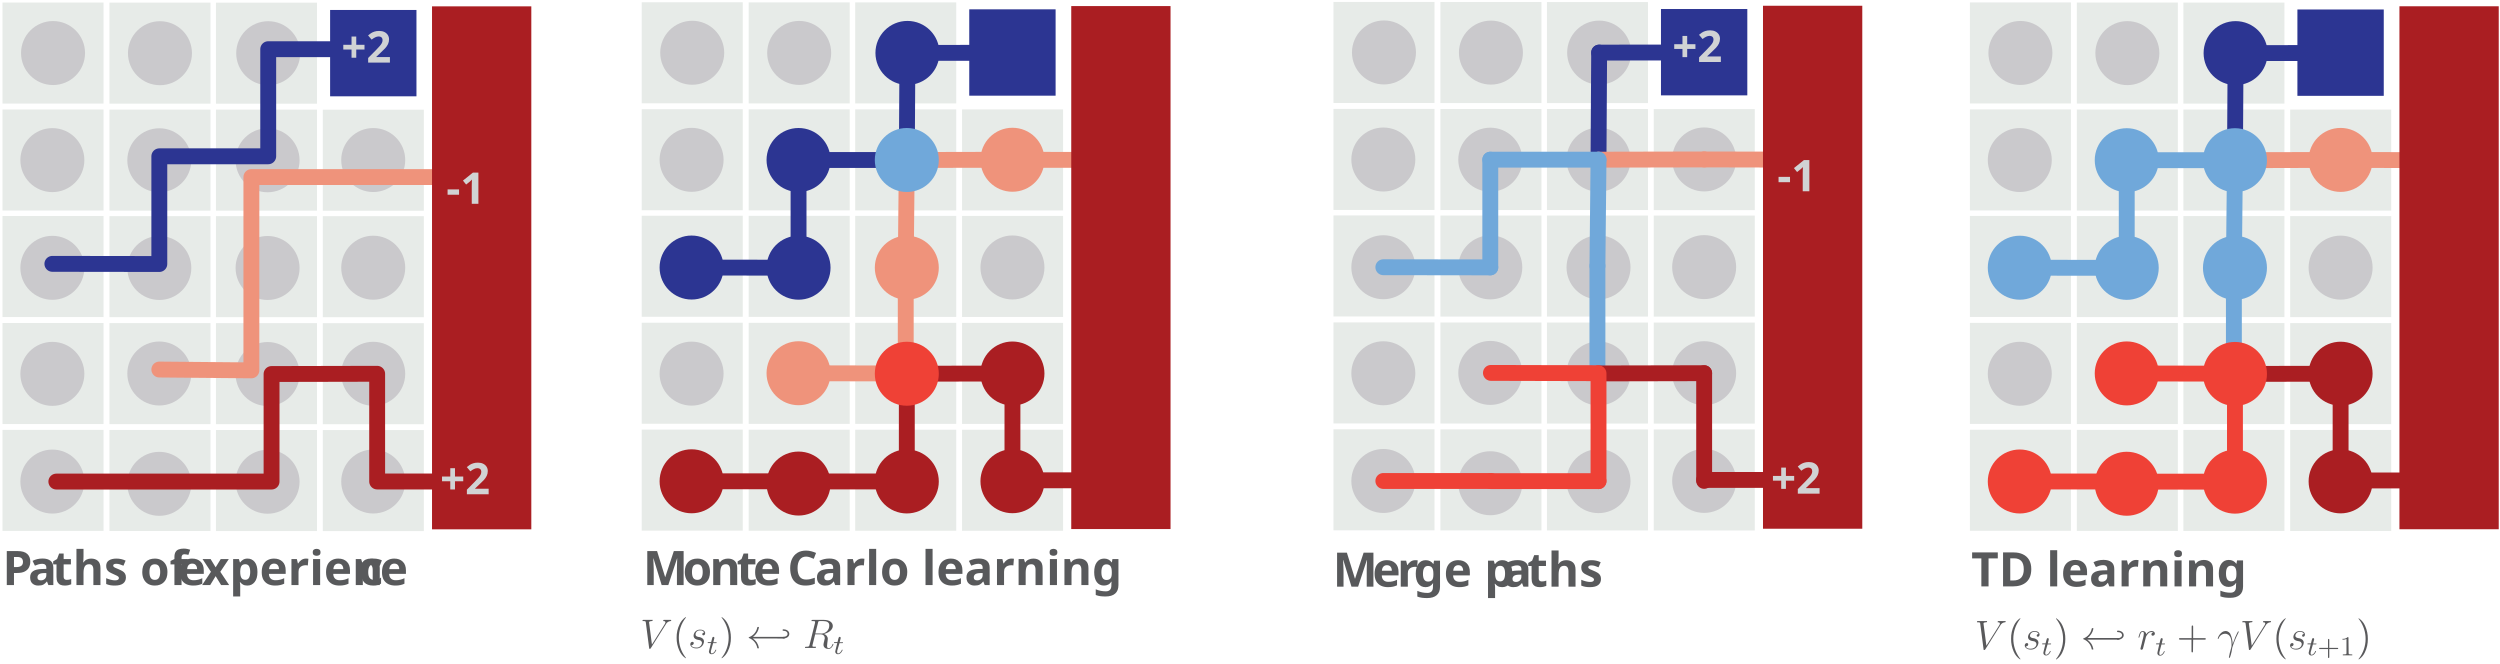
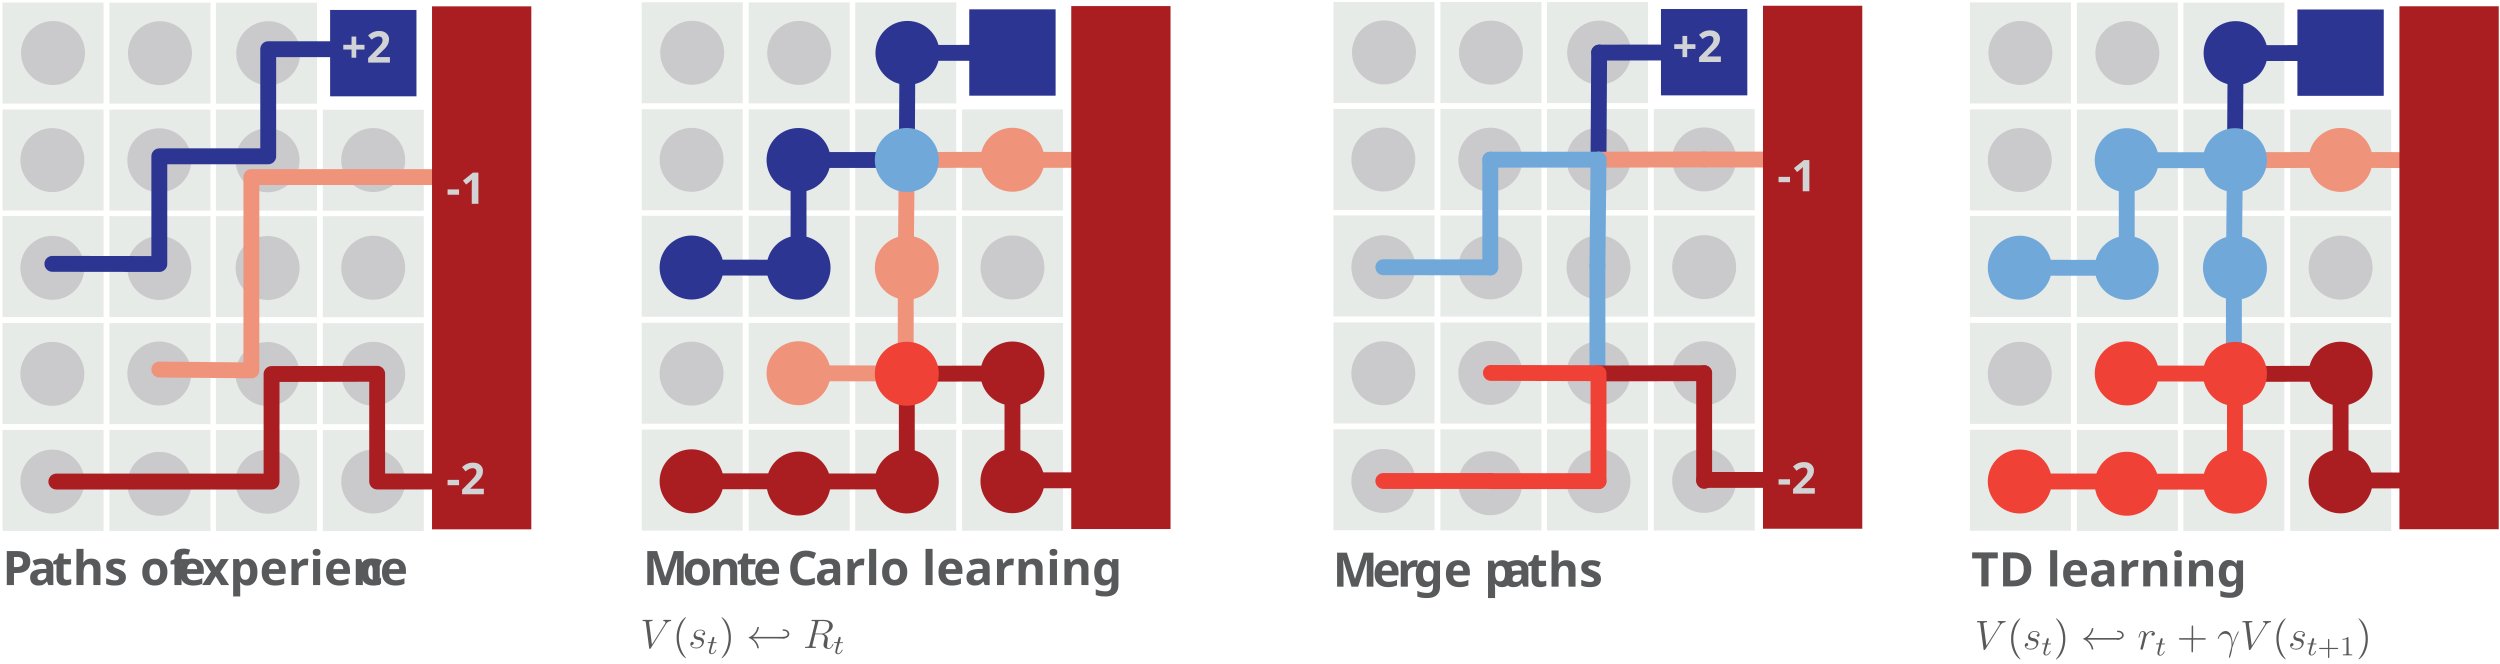
<svg xmlns="http://www.w3.org/2000/svg" id="Layer_1" data-name="Layer 1" viewBox="0 0 629.71 167.1">
  <defs>
    <style>.cls-1{fill:#2c3592;}.cls-2{fill:#e7ebe8;}.cls-3{fill:#cac9cc;}.cls-10,.cls-11,.cls-23,.cls-24,.cls-25,.cls-26,.cls-4,.cls-5,.cls-6,.cls-9{fill:none;stroke-width:4px;}.cls-4,.cls-9{stroke:#2c3592;}.cls-25,.cls-26,.cls-4,.cls-5,.cls-6{stroke-linecap:round;stroke-linejoin:round;}.cls-11,.cls-5{stroke:#aa1e22;}.cls-10,.cls-6{stroke:#ef937b;}.cls-7{fill:#aa1e22;}.cls-8{font-size:11px;fill:#d1d3d4;}.cls-15,.cls-8{font-family:MyriadPro-Semibold, Myriad Pro;font-weight:700;}.cls-10,.cls-11,.cls-23,.cls-24,.cls-9{stroke-miterlimit:10;}.cls-12{fill:#70a8da;}.cls-13{fill:#ef937b;}.cls-14{fill:#ef4136;}.cls-15{font-size:12px;fill:#58595b;}.cls-16{letter-spacing:-0.02em;}.cls-17{letter-spacing:-0.01em;}.cls-18{letter-spacing:-0.01em;}.cls-19{letter-spacing:-0.01em;}.cls-20{letter-spacing:0.01em;}.cls-21{letter-spacing:-0.01em;}.cls-22{fill:#59595b;}.cls-23,.cls-25{stroke:#70a8da;}.cls-24,.cls-26{stroke:#ef4136;}</style>
  </defs>
  <rect class="cls-1" x="83.15" y="2.51" width="21.75" height="21.75" />
  <rect class="cls-2" x="0.63" y="0.64" width="25.45" height="25.45" />
  <rect class="cls-2" x="27.57" y="0.66" width="25.45" height="25.45" />
  <rect class="cls-2" x="54.4" y="0.67" width="25.45" height="25.45" />
  <rect class="cls-2" x="0.63" y="27.58" width="25.45" height="25.45" />
  <rect class="cls-2" x="27.57" y="27.61" width="25.45" height="25.45" />
  <rect class="cls-2" x="54.4" y="27.61" width="25.45" height="25.45" />
  <rect class="cls-2" x="81.31" y="27.63" width="25.45" height="25.45" />
  <rect class="cls-2" x="0.63" y="54.41" width="25.45" height="25.45" />
  <rect class="cls-2" x="27.57" y="54.44" width="25.45" height="25.45" />
  <rect class="cls-2" x="54.4" y="54.44" width="25.45" height="25.45" />
  <rect class="cls-2" x="81.31" y="54.45" width="25.45" height="25.45" />
  <rect class="cls-2" x="0.63" y="81.36" width="25.45" height="25.45" />
  <rect class="cls-2" x="27.57" y="81.38" width="25.45" height="25.45" />
  <rect class="cls-2" x="54.4" y="81.39" width="25.45" height="25.45" />
  <rect class="cls-2" x="81.31" y="81.4" width="25.45" height="25.45" />
  <rect class="cls-2" x="0.63" y="108.28" width="25.45" height="25.45" />
  <rect class="cls-2" x="27.57" y="108.3" width="25.45" height="25.45" />
  <rect class="cls-2" x="54.4" y="108.31" width="25.45" height="25.45" />
  <rect class="cls-2" x="81.31" y="108.32" width="25.45" height="25.45" />
  <circle class="cls-3" cx="13.36" cy="13.36" r="8.06" />
  <circle class="cls-3" cx="40.29" cy="13.4" r="8.06" />
  <circle class="cls-3" cx="67.56" cy="13.4" r="8.06" />
  <circle class="cls-3" cx="13.19" cy="40.33" r="8.06" />
  <circle class="cls-3" cx="40.13" cy="40.37" r="8.06" />
  <circle class="cls-3" cx="67.4" cy="40.37" r="8.06" />
  <circle class="cls-3" cx="94.01" cy="40.31" r="8.06" />
  <circle class="cls-3" cx="13.19" cy="67.46" r="8.06" />
  <circle class="cls-3" cx="40.13" cy="67.5" r="8.06" />
  <circle class="cls-3" cx="67.4" cy="67.5" r="8.06" />
  <circle class="cls-3" cx="94.01" cy="67.43" r="8.06" />
  <circle class="cls-3" cx="13.19" cy="94.17" r="8.06" />
  <circle class="cls-3" cx="40.13" cy="94.08" r="8.06" />
  <circle class="cls-3" cx="67.4" cy="94.21" r="8.06" />
  <circle class="cls-3" cx="94.01" cy="94.15" r="8.06" />
  <circle class="cls-3" cx="13.19" cy="121.3" r="8.06" />
  <circle class="cls-3" cx="40.13" cy="121.87" r="8.06" />
  <circle class="cls-3" cx="67.4" cy="121.34" r="8.06" />
  <circle class="cls-3" cx="94.01" cy="121.28" r="8.06" />
  <polyline class="cls-4" points="94.03 12.39 67.56 12.39 67.56 39.37 40.13 39.37 40.13 66.5 13.19 66.46" />
  <polyline class="cls-5" points="14.19 121.3 68.4 121.3 68.4 94.21 95 94.15 95 121.28 122.33 121.28" />
  <polyline class="cls-6" points="40.13 93.08 63.32 93.29 63.32 44.6 121.33 44.6" />
  <rect class="cls-7" x="108.82" y="1.6" width="25.01" height="131.73" />
  <text class="cls-8" transform="translate(86 15.76)">+2</text>
  <text class="cls-8" transform="translate(112.41 51.33)">-1</text>
-   <text class="cls-8" transform="translate(110.87 124.5)">+2</text>
+   <text class="cls-8" transform="translate(112.41 124.5)">-2</text>
  <rect class="cls-2" x="161.64" y="0.57" width="25.45" height="25.45" />
  <rect class="cls-2" x="188.58" y="0.6" width="25.45" height="25.45" />
  <rect class="cls-2" x="215.41" y="0.6" width="25.45" height="25.45" />
  <rect class="cls-2" x="161.64" y="27.51" width="25.45" height="25.45" />
  <rect class="cls-2" x="188.58" y="27.54" width="25.45" height="25.45" />
  <rect class="cls-2" x="215.41" y="27.55" width="25.45" height="25.45" />
  <rect class="cls-2" x="242.32" y="27.56" width="25.45" height="25.45" />
  <rect class="cls-2" x="161.64" y="54.34" width="25.45" height="25.45" />
  <rect class="cls-2" x="188.58" y="54.37" width="25.45" height="25.45" />
  <rect class="cls-2" x="215.41" y="54.38" width="25.45" height="25.45" />
  <rect class="cls-2" x="242.32" y="54.39" width="25.45" height="25.45" />
  <rect class="cls-2" x="161.64" y="81.29" width="25.45" height="25.45" />
  <rect class="cls-2" x="188.58" y="81.32" width="25.45" height="25.45" />
  <rect class="cls-2" x="215.41" y="81.32" width="25.45" height="25.45" />
  <rect class="cls-2" x="242.32" y="81.33" width="25.45" height="25.45" />
  <rect class="cls-2" x="161.64" y="108.21" width="25.45" height="25.45" />
  <rect class="cls-2" x="188.58" y="108.24" width="25.45" height="25.45" />
  <rect class="cls-2" x="215.41" y="108.24" width="25.45" height="25.45" />
  <rect class="cls-2" x="242.32" y="108.25" width="25.45" height="25.45" />
  <circle class="cls-3" cx="174.36" cy="13.29" r="8.06" />
  <circle class="cls-3" cx="201.3" cy="13.33" r="8.06" />
  <circle class="cls-3" cx="174.2" cy="40.26" r="8.06" />
  <circle class="cls-3" cx="255.02" cy="67.37" r="8.06" />
  <circle class="cls-3" cx="174.2" cy="94.11" r="8.06" />
  <line class="cls-9" x1="174.2" y1="67.39" x2="201.14" y2="67.43" />
  <line class="cls-9" x1="201.14" y1="40.3" x2="201.14" y2="67.43" />
  <line class="cls-9" x1="228.41" y1="40.3" x2="201.14" y2="40.3" />
  <line class="cls-9" x1="228.57" y1="13.33" x2="228.41" y2="40.3" />
  <line class="cls-9" x1="255.04" y1="13.29" x2="228.57" y2="13.33" />
  <line class="cls-10" x1="201.3" y1="94.01" x2="228.14" y2="94.08" />
  <line class="cls-10" x1="228.14" y1="67.07" x2="228.14" y2="94.08" />
  <line class="cls-10" x1="228.41" y1="40.3" x2="228.14" y2="67.07" />
  <line class="cls-10" x1="255.04" y1="40.24" x2="228.41" y2="40.3" />
  <line class="cls-10" x1="282.34" y1="40.3" x2="255.02" y2="40.24" />
  <line class="cls-11" x1="174.2" y1="121.23" x2="201.3" y2="121.23" />
  <line class="cls-11" x1="228.41" y1="121.27" x2="201.3" y2="121.27" />
  <line class="cls-11" x1="282.34" y1="120.98" x2="255.02" y2="120.98" />
  <circle class="cls-1" cx="228.57" cy="13.33" r="8.06" />
  <circle class="cls-1" cx="201.14" cy="40.3" r="8.06" />
  <circle class="cls-12" cx="228.41" cy="40.3" r="8.06" />
  <circle class="cls-13" cx="255.02" cy="40.24" r="8.06" />
  <circle class="cls-1" cx="174.2" cy="67.39" r="8.06" />
  <circle class="cls-1" cx="201.14" cy="67.43" r="8.06" />
  <circle class="cls-13" cx="228.41" cy="67.43" r="8.06" />
  <circle class="cls-13" cx="201.14" cy="94.01" r="8.06" />
  <circle class="cls-7" cx="174.2" cy="121.23" r="8.06" />
  <circle class="cls-7" cx="201.14" cy="121.8" r="8.06" />
  <rect class="cls-7" x="269.83" y="1.53" width="25.01" height="131.73" />
  <line class="cls-11" x1="228.41" y1="121.27" x2="228.41" y2="94.14" />
  <line class="cls-11" x1="255.02" y1="94.08" x2="228.41" y2="94.14" />
  <line class="cls-11" x1="255.02" y1="121.21" x2="255.02" y2="94.08" />
  <circle class="cls-7" cx="255.02" cy="94.08" r="8.06" />
  <circle class="cls-14" cx="228.41" cy="94.14" r="8.06" />
  <circle class="cls-7" cx="228.41" cy="121.27" r="8.06" />
  <circle class="cls-7" cx="255.02" cy="121.21" r="8.06" />
  <rect class="cls-1" x="244.14" y="2.35" width="21.75" height="21.75" />
  <text class="cls-15" transform="translate(0.63 147.37)">
    <tspan class="cls-16">P</tspan>
    <tspan class="cls-17" x="6.46" y="0">a</tspan>
    <tspan x="12.48" y="0">ths of </tspan>
    <tspan class="cls-18" x="44.12" y="0">e</tspan>
    <tspan x="50.22" y="0">xperien</tspan>
    <tspan class="cls-19" x="89.76" y="0">c</tspan>
    <tspan x="95.04" y="0">e</tspan>
  </text>
  <text class="cls-15" transform="translate(161.96 147.37)">
    <tspan class="cls-20">M</tspan>
    <tspan x="9.98" y="0">o</tspan>
    <tspan class="cls-21" x="16.75" y="0">n</tspan>
    <tspan class="cls-17" x="23.56" y="0">t</tspan>
    <tspan x="27.7" y="0">e </tspan>
    <tspan class="cls-19" x="36.37" y="0">C</tspan>
    <tspan x="43.32" y="0">arlo learning</tspan>
  </text>
  <text class="cls-15" transform="translate(335.71 147.77)">
    <tspan class="cls-20">M</tspan>
    <tspan x="9.98" y="0">e</tspan>
    <tspan class="cls-18" x="16.18" y="0">r</tspan>
    <tspan x="20.35" y="0">ge p</tspan>
    <tspan class="cls-17" x="42.92" y="0">a</tspan>
    <tspan x="48.95" y="0">ths</tspan>
  </text>
  <g id="page1">
    <path id="g2-86" class="cls-22" d="M167.69,157.29a1.46,1.46,0,0,1,1.2-.85c.1,0,.18,0,.18-.2a.1.1,0,0,0-.11-.1l-.82,0-.9,0c-.08,0-.18,0-.18.19s.09.11.13.11c.38,0,.42.22.42.34a1,1,0,0,1-.15.4l-3.25,5.16-.72-5.58c0-.3.53-.32.65-.32s.25,0,.25-.2-.12-.1-.15-.1l-.56,0h-.58c-.75,0-1.06,0-1.07,0s-.19,0-.19.18.07.12.24.12c.53,0,.56.09.59.35l.83,6.38c0,.22,0,.25.17.25s.18,0,.28-.19Z" />
    <path id="g3-40" class="cls-22" d="M172.78,165.72s0-.05-.17-.23a8.11,8.11,0,0,1,.07-9.82c.1-.09.1-.11.1-.14a.09.09,0,0,0-.09-.09,4.36,4.36,0,0,0-1.49,1.76,7.39,7.39,0,0,0-.77,3.43,7.63,7.63,0,0,0,.69,3.26,4.35,4.35,0,0,0,1.57,1.91A.08.08,0,0,0,172.78,165.72Z" />
    <path id="g2-115" class="cls-22" d="M175.7,161.14l.52.1a.76.76,0,0,1,.6.7,1.31,1.31,0,0,1-1.49,1.16c-.22,0-1,0-1.2-.6a.53.53,0,0,0,.62-.49.32.32,0,0,0-.35-.34c-.23,0-.53.18-.53.65s.62,1,1.45,1a1.85,1.85,0,0,0,2-1.7,1,1,0,0,0-.33-.77,1.91,1.91,0,0,0-1.07-.42c-.28-.06-.72-.15-.72-.62a1,1,0,0,1,1.17-1,.91.91,0,0,1,1,.54.43.43,0,0,0-.48.4.28.28,0,0,0,.29.28c.15,0,.44-.11.44-.55s-.4-.88-1.2-.88a1.59,1.59,0,0,0-1.72,1.49C174.7,160.92,175.47,161.08,175.7,161.14Z" />
    <path id="g1-116" class="cls-22" d="M179.62,162h.68c.13,0,.21,0,.21-.13s-.09-.1-.2-.1h-.63l.25-1a.86.86,0,0,0,0-.15.21.21,0,0,0-.22-.21c-.24,0-.29.18-.36.49l-.22.84h-.66c-.13,0-.22,0-.22.14s.09.09.21.09h.62l-.41,1.66a2.63,2.63,0,0,0-.11.51.66.66,0,0,0,.71.65c.73,0,1.15-1,1.15-1.06a.09.09,0,0,0-.1-.09c-.07,0-.08,0-.13.13-.14.33-.48.82-.9.82-.15,0-.23-.09-.23-.32a1.21,1.21,0,0,1,0-.3Z" />
    <path id="g3-41" class="cls-22" d="M184.1,160.63a7.7,7.7,0,0,0-.69-3.27,4.49,4.49,0,0,0-1.57-1.92.09.09,0,0,0-.09.09s0,.05.17.23a8.11,8.11,0,0,1-.07,9.82c-.1.09-.1.11-.1.14a.08.08,0,0,0,.09.08,4.36,4.36,0,0,0,1.49-1.76A7.39,7.39,0,0,0,184.1,160.63Z" />
    <path id="g0-32" class="cls-22" d="M197.37,160.83c.19,0,.38,0,.38-.21s-.19-.21-.38-.21h-7.69a4,4,0,0,0,.94-1,3.6,3.6,0,0,0,.54-1.38c0-.12-.12-.12-.2-.12s-.19,0-.23.2a3.23,3.23,0,0,1-2,2.36c-.11.05-.15.07-.15.14s.05.09.15.13a3.27,3.27,0,0,1,2,2.41c0,.13,0,.16.22.16s.2,0,.2-.12a3.65,3.65,0,0,0-.52-1.37,4,4,0,0,0-1-1Z" />
    <path id="g2-45" class="cls-22" d="M198.81,159.67c0-.83-.89-1.16-1.44-1.16-.08,0-.25,0-.25.19s.17.19.26.19c.68,0,1,.38,1,.77s-.32.73-1.09.77a.2.2,0,0,0-.21.19c0,.17.17.2.25.2C198,160.82,198.81,160.45,198.81,159.67Z" />
    <path id="g2-82" class="cls-22" d="M206.05,156.84c.09-.38.13-.4.54-.4h.74c.89,0,1.55.27,1.55,1.07a2,2,0,0,1-2.34,2.05h-1.17Zm1.44,2.85c1.28-.28,2.28-1.11,2.28-2s-.81-1.55-2.25-1.55h-2.81c-.2,0-.3,0-.3.19s.08.11.27.11c.62,0,.62.08.62.19a.86.86,0,0,1,0,.24l-1.39,5.57c-.1.36-.12.47-.83.47-.24,0-.31,0-.31.19s.11.11.14.11l.6,0h1.22l.59,0c.09,0,.2,0,.2-.2s-.09-.1-.25-.1c-.63,0-.63-.09-.63-.19a.81.81,0,0,1,0-.17l.69-2.78h1.25c1,0,1.17.62,1.17,1a5.28,5.28,0,0,1-.18.83,3.58,3.58,0,0,0-.15.79c0,.73.6,1.07,1.3,1.07s1.2-1,1.2-1.17-.05-.1-.12-.1-.1.06-.12.15c-.25.73-.67.92-.93.92s-.43-.12-.43-.58c0-.25.13-1.19.14-1.25a3.37,3.37,0,0,0,.05-.5A1.27,1.27,0,0,0,207.49,159.69Z" />
    <path id="g1-116-2" data-name="g1-116" class="cls-22" d="M211.45,162h.68c.13,0,.21,0,.21-.13s-.09-.1-.21-.1h-.63l.25-1a.59.59,0,0,0,0-.15.21.21,0,0,0-.23-.21c-.23,0-.28.18-.36.49l-.21.84h-.66c-.13,0-.22,0-.22.14s.09.09.2.09h.62l-.41,1.66a3.45,3.45,0,0,0-.1.51.66.66,0,0,0,.7.65c.74,0,1.16-1,1.16-1.06a.09.09,0,0,0-.1-.09c-.08,0-.09,0-.13.13-.14.33-.49.82-.91.82-.14,0-.23-.09-.23-.32a.85.85,0,0,1,0-.3Z" />
  </g>
  <rect class="cls-2" x="496.19" y="0.61" width="25.45" height="25.45" />
  <rect class="cls-2" x="523.12" y="0.64" width="25.45" height="25.45" />
  <rect class="cls-2" x="549.96" y="0.65" width="25.45" height="25.45" />
  <rect class="cls-2" x="496.19" y="27.56" width="25.45" height="25.45" />
  <rect class="cls-2" x="523.12" y="27.59" width="25.45" height="25.45" />
  <rect class="cls-2" x="549.96" y="27.59" width="25.45" height="25.45" />
  <rect class="cls-2" x="576.86" y="27.6" width="25.45" height="25.45" />
  <rect class="cls-2" x="496.19" y="54.39" width="25.45" height="25.45" />
  <rect class="cls-2" x="523.12" y="54.42" width="25.45" height="25.45" />
  <rect class="cls-2" x="549.96" y="54.42" width="25.45" height="25.45" />
  <rect class="cls-2" x="576.86" y="54.43" width="25.45" height="25.45" />
  <rect class="cls-2" x="496.19" y="81.33" width="25.45" height="25.45" />
  <rect class="cls-2" x="523.12" y="81.36" width="25.45" height="25.45" />
  <rect class="cls-2" x="549.96" y="81.37" width="25.45" height="25.45" />
  <rect class="cls-2" x="576.86" y="81.38" width="25.45" height="25.45" />
  <rect class="cls-2" x="496.19" y="108.25" width="25.45" height="25.45" />
  <rect class="cls-2" x="523.12" y="108.28" width="25.45" height="25.45" />
  <rect class="cls-2" x="549.96" y="108.29" width="25.45" height="25.45" />
  <rect class="cls-2" x="576.86" y="108.3" width="25.45" height="25.45" />
  <circle class="cls-3" cx="508.91" cy="13.34" r="8.06" />
  <circle class="cls-3" cx="535.85" cy="13.38" r="8.06" />
  <circle class="cls-3" cx="508.75" cy="40.31" r="8.06" />
  <circle class="cls-3" cx="589.56" cy="67.41" r="8.06" />
  <circle class="cls-3" cx="508.75" cy="94.15" r="8.06" />
  <line class="cls-23" x1="508.75" y1="67.43" x2="535.69" y2="67.47" />
  <line class="cls-23" x1="535.69" y1="40.35" x2="535.69" y2="67.47" />
  <line class="cls-23" x1="562.95" y1="40.35" x2="535.69" y2="40.35" />
  <line class="cls-9" x1="563.11" y1="13.38" x2="562.95" y2="40.35" />
  <line class="cls-9" x1="589.59" y1="13.34" x2="563.11" y2="13.38" />
  <line class="cls-24" x1="535.85" y1="94.06" x2="562.68" y2="94.13" />
  <line class="cls-23" x1="562.68" y1="67.11" x2="562.68" y2="94.13" />
  <line class="cls-23" x1="562.95" y1="40.35" x2="562.68" y2="67.11" />
  <line class="cls-10" x1="589.59" y1="40.28" x2="562.95" y2="40.35" />
  <line class="cls-10" x1="616.88" y1="40.35" x2="589.56" y2="40.28" />
  <line class="cls-24" x1="508.75" y1="121.28" x2="535.85" y2="121.28" />
  <line class="cls-24" x1="562.95" y1="121.32" x2="535.85" y2="121.32" />
  <line class="cls-11" x1="616.88" y1="121.02" x2="589.56" y2="121.02" />
  <circle class="cls-1" cx="563.11" cy="13.38" r="8.06" />
  <circle class="cls-12" cx="535.69" cy="40.35" r="8.06" />
  <circle class="cls-12" cx="562.95" cy="40.35" r="8.06" />
  <circle class="cls-13" cx="589.56" cy="40.28" r="8.06" />
  <circle class="cls-12" cx="508.75" cy="67.43" r="8.06" />
  <circle class="cls-12" cx="535.69" cy="67.47" r="8.06" />
  <circle class="cls-12" cx="562.95" cy="67.47" r="8.06" />
  <circle class="cls-14" cx="535.69" cy="94.06" r="8.06" />
  <circle class="cls-14" cx="508.75" cy="121.28" r="8.06" />
  <circle class="cls-14" cx="535.69" cy="121.85" r="8.06" />
  <rect class="cls-7" x="604.38" y="1.58" width="25.01" height="131.73" />
  <line class="cls-24" x1="562.95" y1="121.32" x2="562.95" y2="94.19" />
  <line class="cls-11" x1="589.56" y1="94.13" x2="562.95" y2="94.19" />
  <line class="cls-11" x1="589.56" y1="121.25" x2="589.56" y2="94.13" />
  <circle class="cls-7" cx="589.56" cy="94.13" r="8.06" />
  <circle class="cls-14" cx="562.95" cy="94.19" r="8.06" />
  <circle class="cls-14" cx="562.95" cy="121.32" r="8.06" />
  <circle class="cls-7" cx="589.56" cy="121.25" r="8.06" />
  <rect class="cls-1" x="578.68" y="2.39" width="21.75" height="21.75" />
  <text class="cls-15" transform="translate(496.51 147.71)">TD learning</text>
  <g id="page1-2" data-name="page1">
    <path id="g2-86-2" data-name="g2-86" class="cls-22" d="M503.81,157.59a1.47,1.47,0,0,1,1.2-.85c.11,0,.19,0,.19-.2a.1.1,0,0,0-.11-.1l-.82,0-.9,0c-.08,0-.19,0-.19.2s.1.1.14.1c.38,0,.42.22.42.34a.94.94,0,0,1-.15.4l-3.25,5.16-.73-5.58c0-.3.54-.32.65-.32s.25,0,.25-.2-.11-.1-.14-.1l-.56,0h-.58c-.76,0-1.07,0-1.08,0s-.18,0-.18.19.07.11.23.11c.53,0,.56.09.59.35l.83,6.39c0,.21,0,.24.18.24s.17,0,.28-.19Z" />
    <path id="g4-40" class="cls-22" d="M508.91,166s0-.05-.18-.23a8.15,8.15,0,0,1,.07-9.82c.11-.09.11-.11.11-.14s-.05-.08-.1-.08a4.36,4.36,0,0,0-1.49,1.76,7.44,7.44,0,0,0-.76,3.42,7.61,7.61,0,0,0,.68,3.26,4.42,4.42,0,0,0,1.57,1.91C508.86,166.1,508.91,166.08,508.91,166Z" />
    <path id="g2-115-2" data-name="g2-115" class="cls-22" d="M511.83,161.44l.52.1a.77.77,0,0,1,.6.7c0,.33-.29,1.16-1.49,1.16-.22,0-1,0-1.2-.6a.52.52,0,0,0,.62-.49.32.32,0,0,0-.35-.33c-.23,0-.53.17-.53.64s.62,1,1.45,1a1.85,1.85,0,0,0,2-1.7,1,1,0,0,0-.34-.77,1.84,1.84,0,0,0-1.06-.42c-.28-.06-.73-.15-.73-.62a1.05,1.05,0,0,1,1.17-.95.94.94,0,0,1,1,.54.43.43,0,0,0-.48.4.28.28,0,0,0,.29.28c.14,0,.43-.11.43-.55s-.39-.88-1.2-.88a1.59,1.59,0,0,0-1.71,1.49C510.83,161.22,511.59,161.39,511.83,161.44Z" />
    <path id="g1-116-3" data-name="g1-116" class="cls-22" d="M515.75,162.31h.68c.13,0,.21,0,.21-.13s-.09-.09-.21-.09h-.63l.25-1a.59.59,0,0,0,0-.15.21.21,0,0,0-.23-.21c-.23,0-.28.18-.36.49l-.21.85h-.66c-.13,0-.22,0-.22.13s.09.09.2.09h.63l-.42,1.66a3.45,3.45,0,0,0-.1.51.66.66,0,0,0,.7.65c.74,0,1.16-1,1.16-1.06a.09.09,0,0,0-.1-.09c-.08,0-.09,0-.13.13-.14.34-.49.83-.91.83-.14,0-.23-.1-.23-.33a1.17,1.17,0,0,1,0-.3Z" />
    <path id="g4-41" class="cls-22" d="M520.22,160.93a7.67,7.67,0,0,0-.68-3.27,4.42,4.42,0,0,0-1.57-1.91c-.05,0-.1,0-.1.08s0,0,.18.23a8.15,8.15,0,0,1-.07,9.82c-.11.09-.11.11-.11.14s0,.08.1.08a4.37,4.37,0,0,0,1.49-1.75A7.59,7.59,0,0,0,520.22,160.93Z" />
    <path id="g0-32-2" data-name="g0-32" class="cls-22" d="M533.5,161.13c.19,0,.37,0,.37-.21s-.18-.21-.37-.21h-7.69a3.71,3.71,0,0,0,.93-1,3.47,3.47,0,0,0,.55-1.38c0-.12-.12-.12-.21-.12s-.18,0-.22.21a3.27,3.27,0,0,1-2,2.36c-.12,0-.16.06-.16.13s.05.09.16.13a3.29,3.29,0,0,1,2,2.42c0,.12,0,.15.21.15s.21,0,.21-.12a3.63,3.63,0,0,0-.53-1.37,3.78,3.78,0,0,0-1-1Z" />
    <path id="g2-45-2" data-name="g2-45" class="cls-22" d="M534.93,160c0-.83-.89-1.16-1.43-1.16-.09,0-.25,0-.25.2s.16.18.26.18c.68,0,1,.39,1,.77s-.32.73-1.1.77a.2.2,0,0,0-.2.19c0,.18.16.2.25.2C534.09,161.12,534.93,160.75,534.93,160Z" />
    <path id="g2-114" class="cls-22" d="M542.39,159.28a.53.53,0,0,0-.48.51.31.31,0,0,0,.34.33.54.54,0,0,0,.53-.56c0-.33-.33-.62-.84-.62a1.61,1.61,0,0,0-1.33.82.89.89,0,0,0-.9-.82.84.84,0,0,0-.73.54,5,5,0,0,0-.33,1.05.1.1,0,0,0,.11.09c.08,0,.09,0,.16-.25.15-.62.35-1.22.76-1.22.25,0,.32.18.32.48a6,6,0,0,1-.17,1l-.29,1.12c0,.19-.16.66-.21.85s-.19.75-.19.8a.26.26,0,0,0,.27.26.39.39,0,0,0,.37-.28c0-.08.42-1.64.48-1.88s.11-.45.17-.67.08-.31.11-.45a3,3,0,0,1,.57-.83,1.18,1.18,0,0,1,.82-.35A.75.75,0,0,1,542.39,159.28Z" />
    <path id="g1-116-4" data-name="g1-116" class="cls-22" d="M544.44,162.31h.68c.13,0,.21,0,.21-.13s-.09-.09-.21-.09h-.62l.24-1a.59.59,0,0,0,0-.15.21.21,0,0,0-.23-.21c-.23,0-.28.18-.36.49l-.21.85h-.66c-.13,0-.22,0-.22.13s.09.09.2.09h.63L543.5,164a3.45,3.45,0,0,0-.1.51.66.66,0,0,0,.7.65c.74,0,1.16-1,1.16-1.06a.09.09,0,0,0-.1-.09c-.08,0-.09,0-.13.13-.14.34-.49.83-.91.83-.14,0-.22-.1-.22-.33a1.21,1.21,0,0,1,0-.3Z" />
    <path id="g4-43" class="cls-22" d="M552.42,161.12h2.86c.14,0,.33,0,.33-.19s-.18-.2-.33-.2h-2.86v-2.85c0-.15,0-.33-.18-.33s-.2.17-.2.33v2.85h-2.86c-.14,0-.33,0-.33.19s.18.2.33.2H552V164c0,.15,0,.33.19.33s.19-.17.19-.33Z" />
    <path id="g2-13" class="cls-22" d="M562.36,162.24a5.85,5.85,0,0,0-.44-2.23,1.41,1.41,0,0,0-1.31-1.07c-1.28,0-2,1.63-2,1.9,0,.09.07.09.11.09s.09,0,.14-.15a1.73,1.73,0,0,1,1.59-1.15c1.44,0,1.65,1.6,1.65,2.63a2.83,2.83,0,0,1-.14,1.07,16.52,16.52,0,0,0-.53,2.22c0,.08,0,.17.11.17s.25-.34.36-.75a10.82,10.82,0,0,0,.36-1.78,22.24,22.24,0,0,1,1.44-3.58c.08-.17.22-.45.22-.48a.09.09,0,0,0-.1-.08s-.08,0-.1,0-.38.72-.69,1.43C562.91,160.87,562.7,161.33,562.36,162.24Z" />
    <path id="g2-86-3" data-name="g2-86" class="cls-22" d="M570.65,157.59a1.46,1.46,0,0,1,1.2-.85c.1,0,.19,0,.19-.2,0,0,0-.1-.12-.1l-.82,0-.9,0c-.08,0-.18,0-.18.2s.09.1.13.1c.39,0,.43.22.43.34a.91.91,0,0,1-.16.4l-3.25,5.16-.72-5.58c0-.3.54-.32.65-.32s.25,0,.25-.2-.12-.1-.15-.1l-.56,0h-.58c-.75,0-1.06,0-1.07,0s-.19,0-.19.19.07.11.24.11c.53,0,.56.09.59.35l.83,6.39c0,.21,0,.24.17.24s.18,0,.28-.19Z" />
    <path id="g4-40-2" data-name="g4-40" class="cls-22" d="M575.74,166s0-.05-.17-.23a8.11,8.11,0,0,1,.07-9.82c.1-.09.1-.11.1-.14a.08.08,0,0,0-.09-.08,4.36,4.36,0,0,0-1.49,1.76,7.32,7.32,0,0,0-.77,3.42,7.63,7.63,0,0,0,.69,3.26,4.42,4.42,0,0,0,1.57,1.91A.08.08,0,0,0,575.74,166Z" />
    <path id="g2-115-3" data-name="g2-115" class="cls-22" d="M578.67,161.44l.51.1a.76.76,0,0,1,.6.7c0,.33-.29,1.16-1.49,1.16-.21,0-1,0-1.2-.6a.52.52,0,0,0,.62-.49.31.31,0,0,0-.35-.33c-.23,0-.53.17-.53.64s.63,1,1.45,1a1.85,1.85,0,0,0,2-1.7,1,1,0,0,0-.33-.77,1.91,1.91,0,0,0-1.07-.42c-.27-.06-.72-.15-.72-.62a1.05,1.05,0,0,1,1.17-.95.92.92,0,0,1,1,.54.43.43,0,0,0-.47.4.28.28,0,0,0,.29.28c.14,0,.43-.11.43-.55s-.39-.88-1.2-.88a1.59,1.59,0,0,0-1.72,1.49C577.66,161.22,578.43,161.39,578.67,161.44Z" />
    <path id="g1-116-5" data-name="g1-116" class="cls-22" d="M582.59,162.31h.67c.13,0,.22,0,.22-.13s-.09-.09-.21-.09h-.63l.25-1a.59.59,0,0,0,0-.15.21.21,0,0,0-.23-.21c-.24,0-.28.18-.36.49l-.21.85h-.67c-.13,0-.22,0-.22.13s.09.09.21.09h.62l-.41,1.66a3.69,3.69,0,0,0-.11.51.66.66,0,0,0,.71.65c.74,0,1.16-1,1.16-1.06s-.07-.09-.11-.09-.08,0-.13.13c-.14.34-.48.83-.9.83-.15,0-.23-.1-.23-.33a1.21,1.21,0,0,1,0-.3Z" />
    <path id="g3-43" class="cls-22" d="M586.71,163.49h2c.1,0,.25,0,.25-.15s-.15-.16-.25-.16h-2v-2c0-.1,0-.25-.16-.25s-.16.15-.16.25v2h-2c-.09,0-.24,0-.24.16s.15.15.24.15h2v2c0,.1,0,.25.16.25s.16-.15.16-.25Z" />
    <path id="g3-49" class="cls-22" d="M591.54,160.67c0-.19,0-.2-.2-.2a1.66,1.66,0,0,1-1.3.44v.23a2.15,2.15,0,0,0,1-.19v3.54c0,.26,0,.34-.68.34h-.24v.23c.28,0,.88,0,1.19,0s.91,0,1.19,0v-.23h-.24c-.65,0-.68-.08-.68-.34Z" />
    <path id="g4-41-2" data-name="g4-41" class="cls-22" d="M596.42,160.93a7.67,7.67,0,0,0-.68-3.27,4.42,4.42,0,0,0-1.57-1.91s-.1,0-.1.08,0,0,.18.23a8.15,8.15,0,0,1-.07,9.82c-.11.09-.11.11-.11.14s.06.08.1.08a4.37,4.37,0,0,0,1.49-1.75A7.46,7.46,0,0,0,596.42,160.93Z" />
  </g>
  <rect class="cls-2" x="335.88" y="0.49" width="25.45" height="25.45" />
  <rect class="cls-2" x="362.82" y="0.51" width="25.45" height="25.45" />
  <rect class="cls-2" x="389.65" y="0.52" width="25.45" height="25.45" />
  <rect class="cls-2" x="335.88" y="27.43" width="25.45" height="25.45" />
  <rect class="cls-2" x="362.82" y="27.46" width="25.45" height="25.45" />
  <rect class="cls-2" x="389.65" y="27.46" width="25.45" height="25.45" />
  <rect class="cls-2" x="416.55" y="27.48" width="25.45" height="25.45" />
  <rect class="cls-2" x="335.88" y="54.26" width="25.45" height="25.45" />
  <rect class="cls-2" x="362.82" y="54.29" width="25.45" height="25.45" />
  <rect class="cls-2" x="389.65" y="54.29" width="25.45" height="25.45" />
  <rect class="cls-2" x="416.55" y="54.3" width="25.45" height="25.45" />
  <rect class="cls-2" x="335.88" y="81.21" width="25.45" height="25.45" />
  <rect class="cls-2" x="362.82" y="81.23" width="25.45" height="25.45" />
  <rect class="cls-2" x="389.65" y="81.24" width="25.45" height="25.45" />
  <rect class="cls-2" x="416.55" y="81.25" width="25.45" height="25.45" />
  <rect class="cls-2" x="335.88" y="108.13" width="25.45" height="25.45" />
  <rect class="cls-2" x="362.82" y="108.15" width="25.45" height="25.45" />
  <rect class="cls-2" x="389.65" y="108.16" width="25.45" height="25.45" />
  <rect class="cls-2" x="416.55" y="108.17" width="25.45" height="25.45" />
  <circle class="cls-3" cx="348.6" cy="13.21" r="8.06" />
  <circle class="cls-3" cx="375.54" cy="13.25" r="8.06" />
  <circle class="cls-3" cx="348.44" cy="40.18" r="8.06" />
  <circle class="cls-3" cx="429.25" cy="67.28" r="8.06" />
  <circle class="cls-3" cx="348.44" cy="94.02" r="8.06" />
  <circle class="cls-3" cx="402.8" cy="13.25" r="8.06" />
  <circle class="cls-3" cx="375.38" cy="40.22" r="8.06" />
  <circle class="cls-3" cx="402.64" cy="40.22" r="8.06" />
  <circle class="cls-3" cx="429.25" cy="40.16" r="8.06" />
  <circle class="cls-3" cx="348.44" cy="67.31" r="8.06" />
  <circle class="cls-3" cx="375.38" cy="67.35" r="8.06" />
  <circle class="cls-3" cx="402.64" cy="67.35" r="8.06" />
  <circle class="cls-3" cx="375.38" cy="93.93" r="8.06" />
  <circle class="cls-3" cx="348.44" cy="121.15" r="8.06" />
  <circle class="cls-3" cx="375.38" cy="121.72" r="8.06" />
  <circle class="cls-3" cx="429.25" cy="94" r="8.06" />
  <circle class="cls-3" cx="402.64" cy="94.06" r="8.06" />
  <circle class="cls-3" cx="402.64" cy="121.19" r="8.06" />
  <circle class="cls-3" cx="429.25" cy="121.13" r="8.06" />
  <line class="cls-25" x1="348.44" y1="67.31" x2="375.38" y2="67.35" />
  <line class="cls-25" x1="375.38" y1="40.22" x2="375.38" y2="67.35" />
  <line class="cls-4" x1="402.8" y1="13.25" x2="402.64" y2="40.22" />
  <line class="cls-6" x1="429.28" y1="40.16" x2="402.64" y2="40.22" />
  <line class="cls-4" x1="429.28" y1="13.21" x2="402.8" y2="13.25" />
  <line class="cls-25" x1="402.37" y1="66.99" x2="402.37" y2="94" />
  <line class="cls-25" x1="402.64" y1="40.22" x2="402.37" y2="66.99" />
  <line class="cls-6" x1="456.58" y1="40.22" x2="429.25" y2="40.16" />
  <line class="cls-26" x1="348.44" y1="121.15" x2="375.54" y2="121.15" />
  <line class="cls-26" x1="402.64" y1="121.19" x2="375.54" y2="121.19" />
  <line class="cls-5" x1="456.58" y1="120.89" x2="429.25" y2="120.89" />
  <line class="cls-5" x1="429.25" y1="94" x2="402.64" y2="94.06" />
  <line class="cls-25" x1="402.64" y1="40.22" x2="375.38" y2="40.22" />
  <rect class="cls-7" x="444.07" y="1.45" width="25.01" height="131.73" />
  <text class="cls-8" transform="translate(447.66 48.18)">-1</text>
-   <text class="cls-8" transform="translate(446.11 124.35)">+2</text>
+   <text class="cls-8" transform="translate(447.66 124.35)">-2</text>
  <rect class="cls-1" x="418.37" y="2.27" width="21.75" height="21.75" />
  <text class="cls-8" transform="translate(421.24 15.61)">+2</text>
  <line class="cls-26" x1="375.54" y1="93.93" x2="402.37" y2="94" />
  <line class="cls-26" x1="402.64" y1="121.19" x2="402.64" y2="94.06" />
  <line class="cls-5" x1="429.25" y1="121.13" x2="429.25" y2="94" />
</svg>
